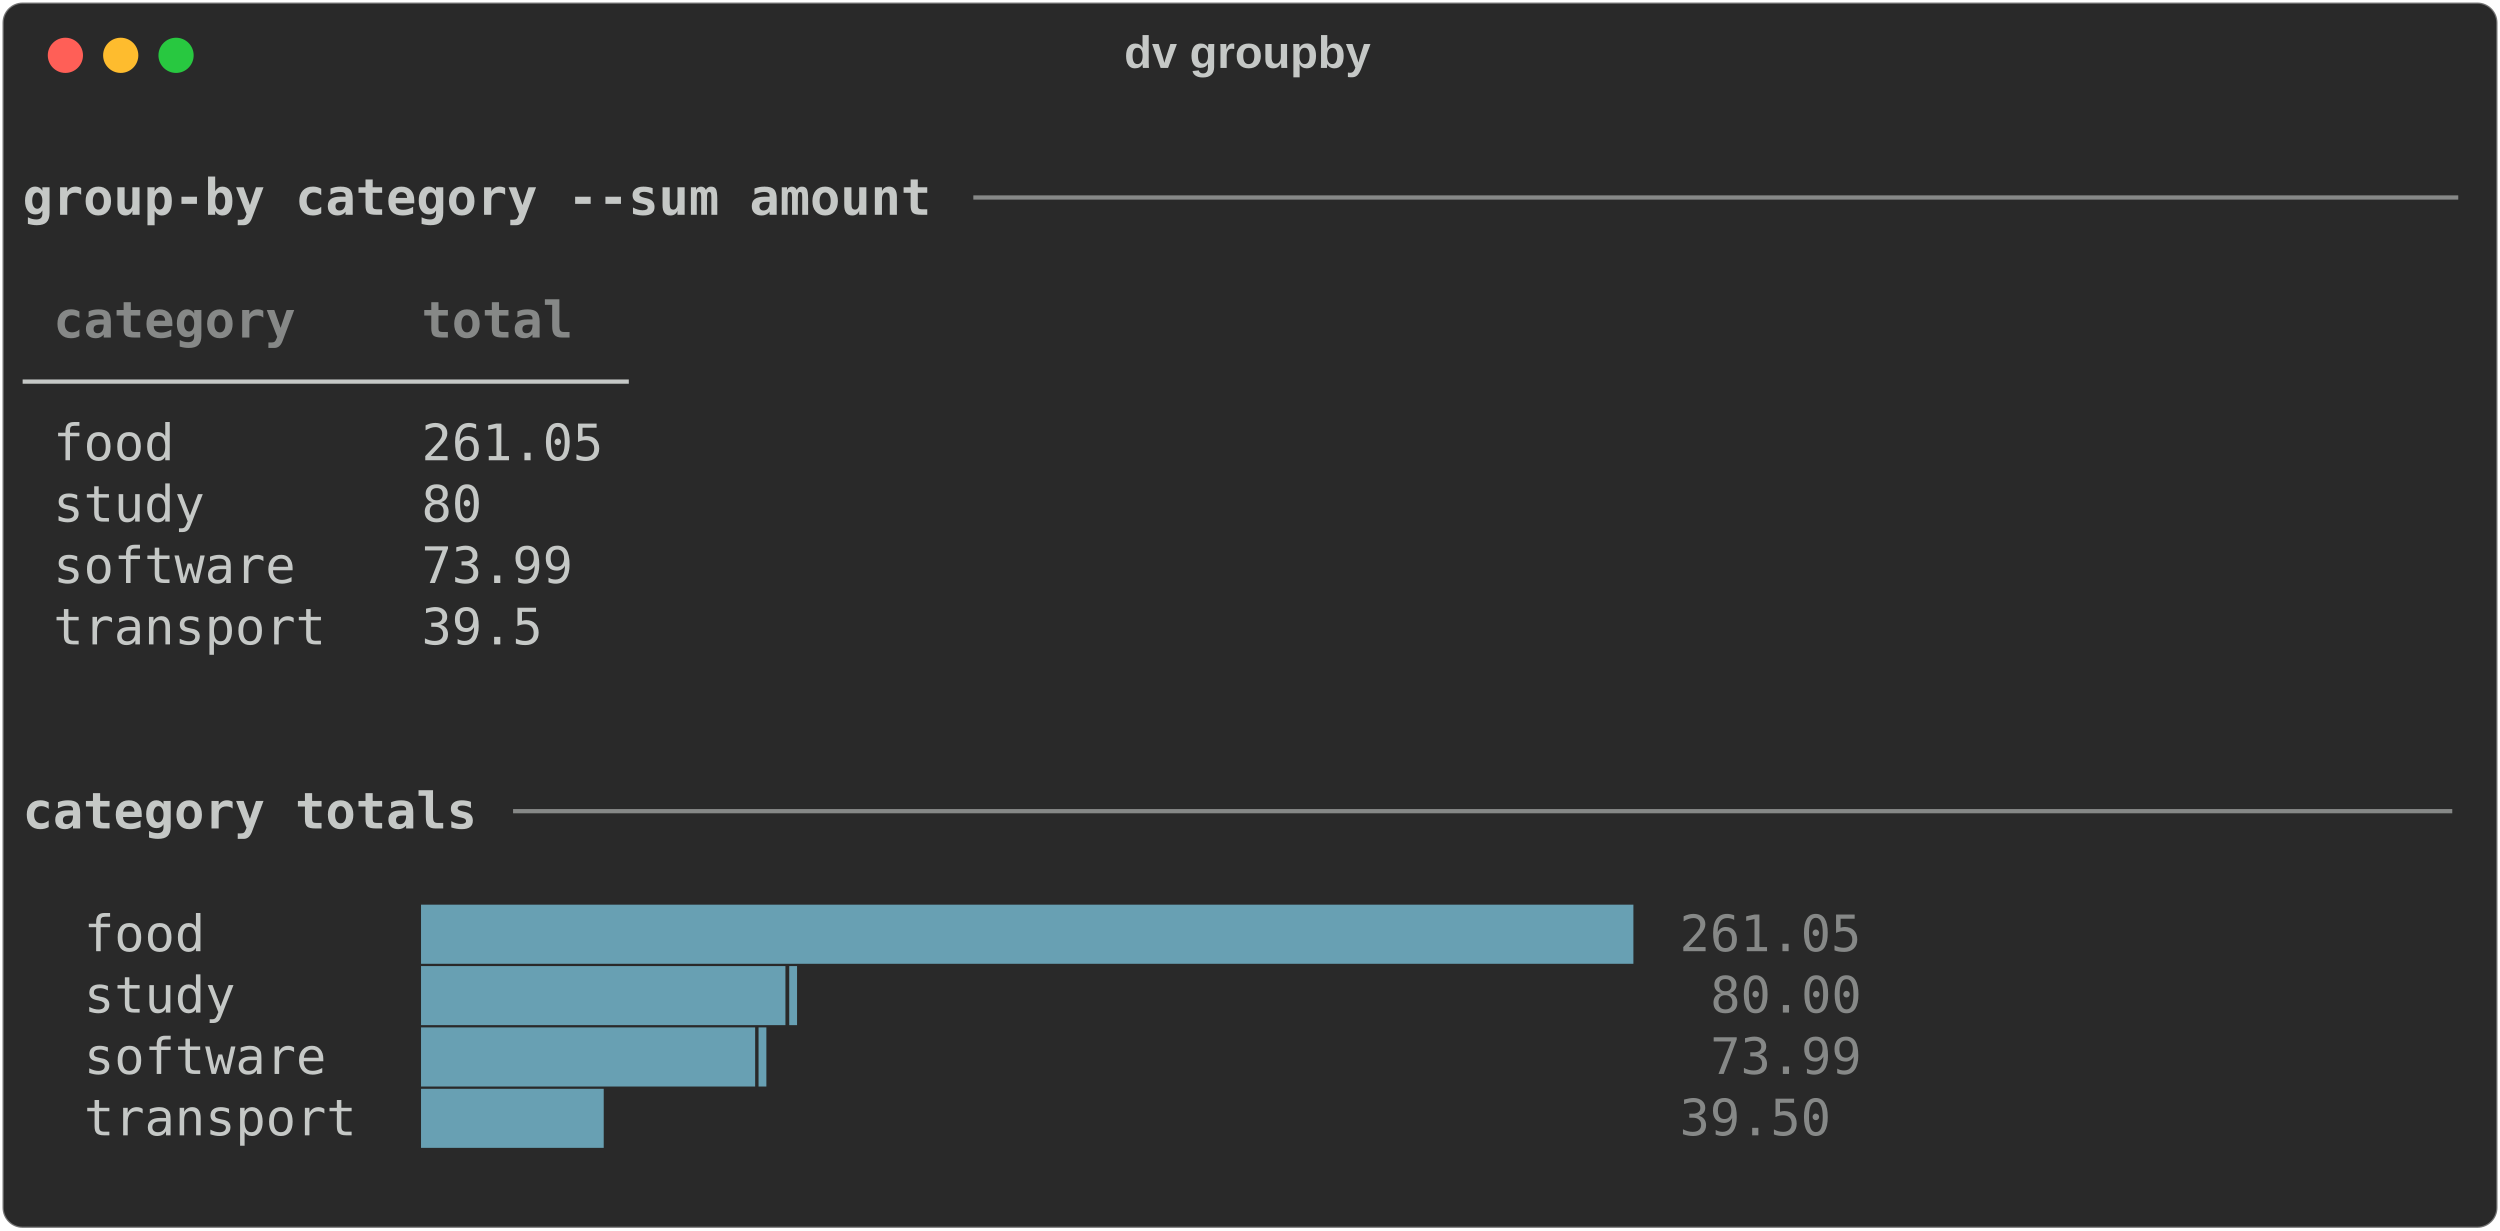
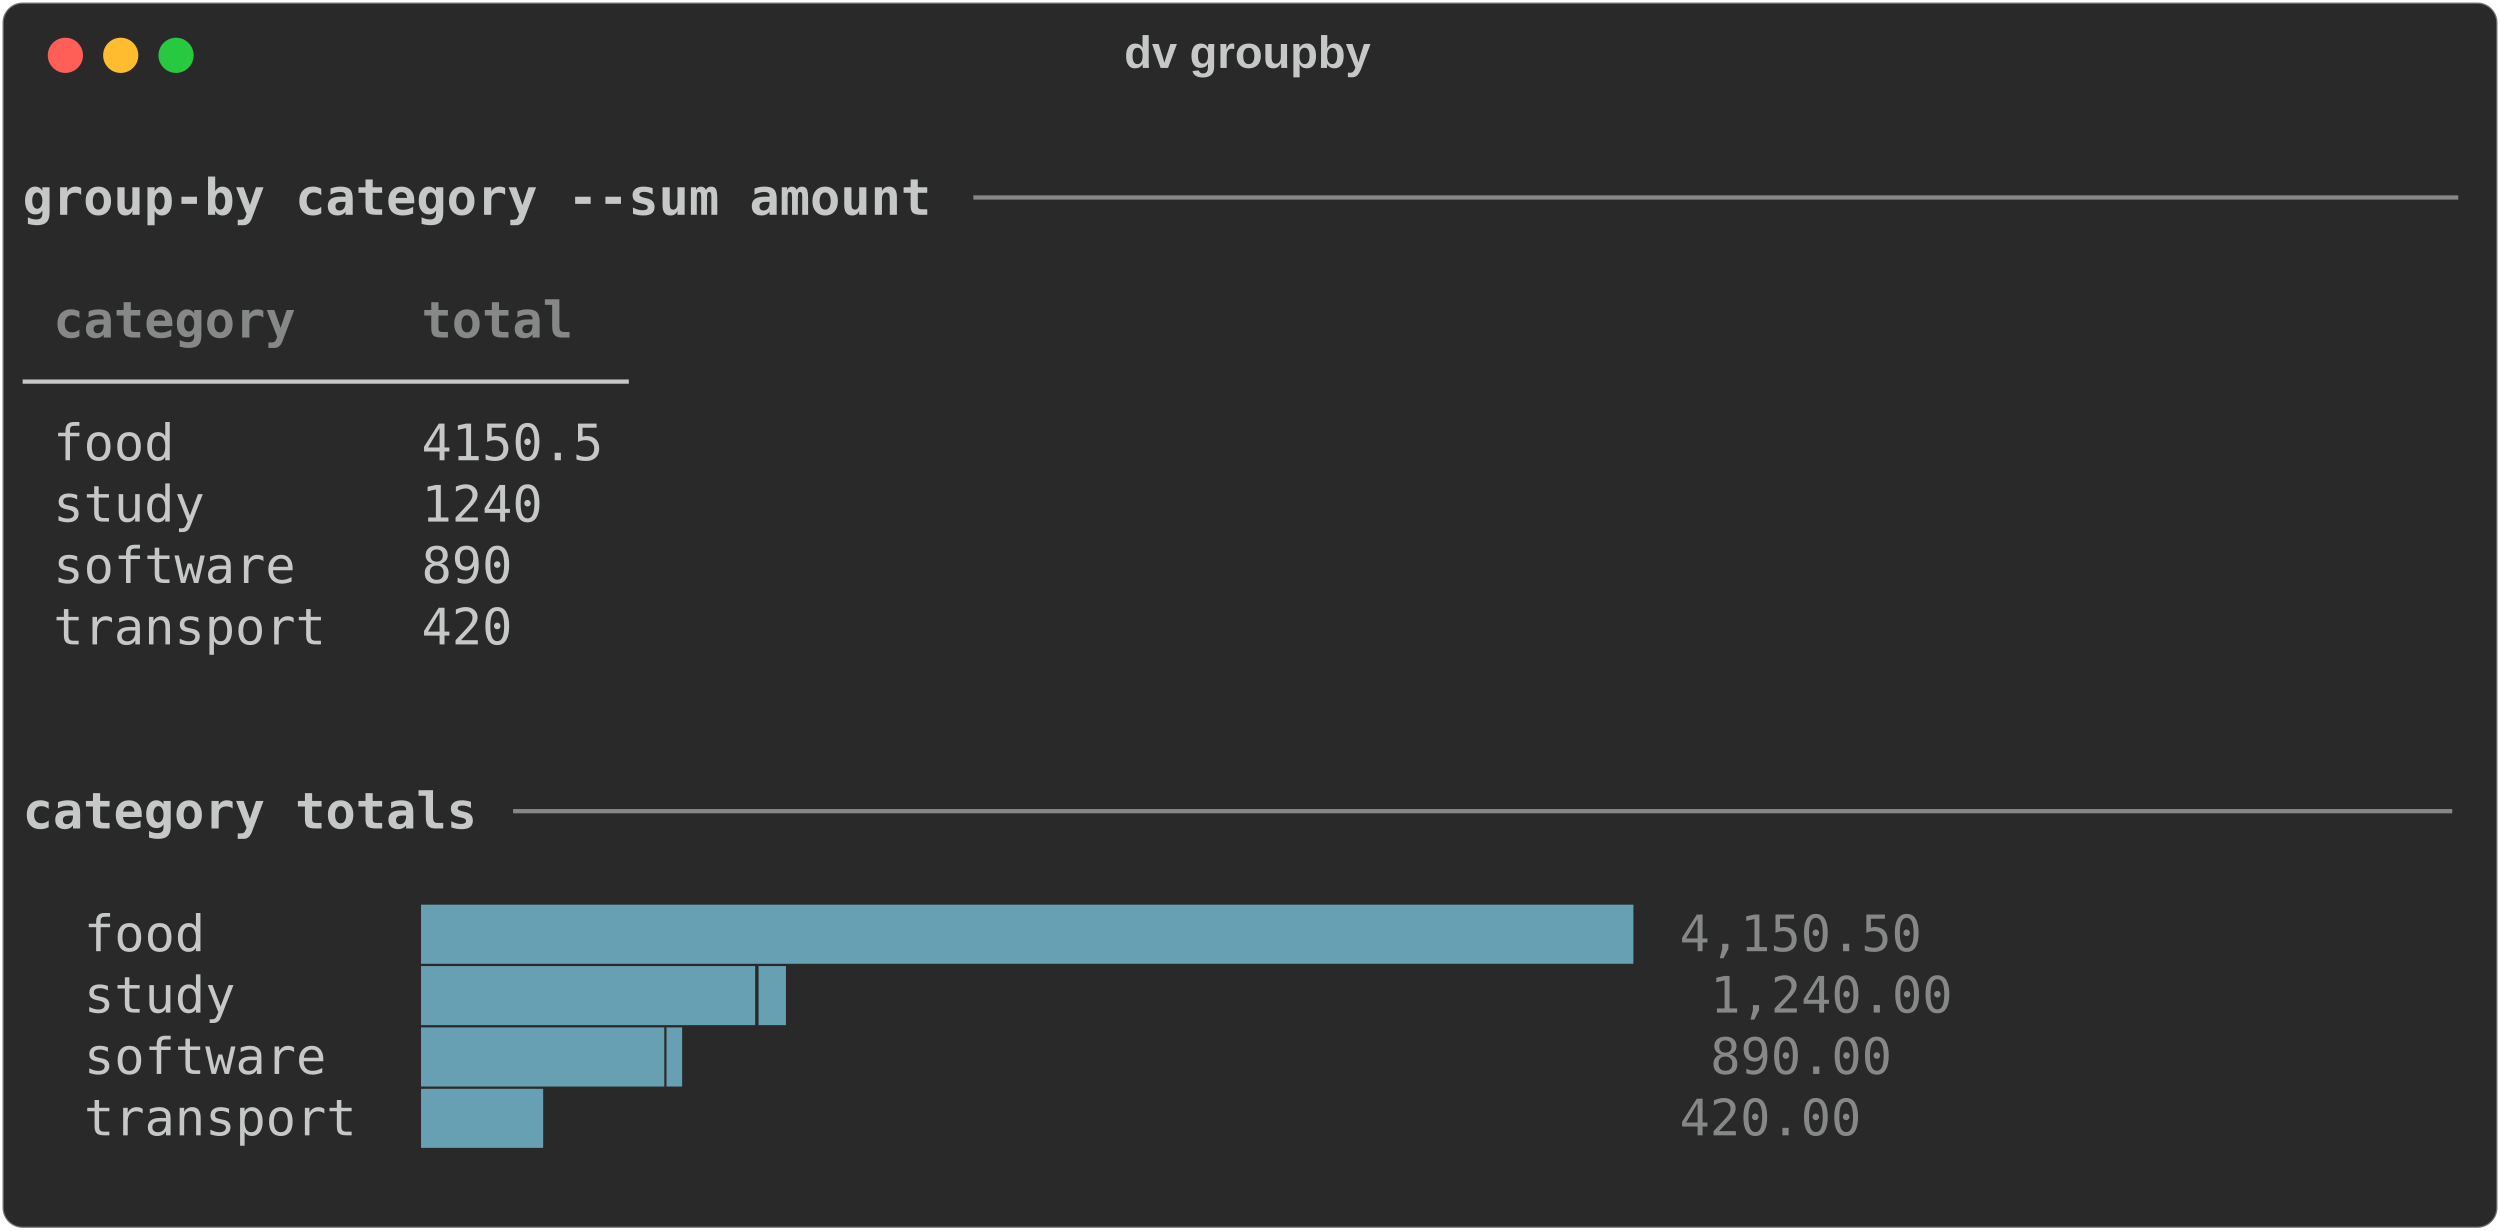
<svg xmlns="http://www.w3.org/2000/svg" class="rich-terminal" viewBox="0 0 994 489.2">
  <style>

    @font-face {
        font-family: "Fira Code";
        src: local("FiraCode-Regular"),
                url("https://cdnjs.cloudflare.com/ajax/libs/firacode/6.2.0/woff2/FiraCode-Regular.woff2") format("woff2"),
                url("https://cdnjs.cloudflare.com/ajax/libs/firacode/6.2.0/woff/FiraCode-Regular.woff") format("woff");
        font-style: normal;
        font-weight: 400;
    }
    @font-face {
        font-family: "Fira Code";
        src: local("FiraCode-Bold"),
                url("https://cdnjs.cloudflare.com/ajax/libs/firacode/6.2.0/woff2/FiraCode-Bold.woff2") format("woff2"),
                url("https://cdnjs.cloudflare.com/ajax/libs/firacode/6.2.0/woff/FiraCode-Bold.woff") format("woff");
        font-style: bold;
        font-weight: 700;
    }

-     .terminal-3573847286-matrix {
+     .terminal-826182335-matrix {
        font-family: Fira Code, monospace;
        font-size: 20px;
        line-height: 24.4px;
        font-variant-east-asian: full-width;
    }

-     .terminal-3573847286-title {
+     .terminal-826182335-title {
        font-size: 18px;
        font-weight: bold;
        font-family: arial;
    }

-     .terminal-3573847286-r1 { fill: #c5c8c6 }
- .terminal-3573847286-r2 { fill: #c5c8c6;font-weight: bold }
- .terminal-3573847286-r3 { fill: #868887 }
- .terminal-3573847286-r4 { fill: #868887;font-weight: bold }
- .terminal-3573847286-r5 { fill: #68a0b3 }
+     .terminal-826182335-r1 { fill: #c5c8c6 }
+ .terminal-826182335-r2 { fill: #c5c8c6;font-weight: bold }
+ .terminal-826182335-r3 { fill: #868887 }
+ .terminal-826182335-r4 { fill: #868887;font-weight: bold }
+ .terminal-826182335-r5 { fill: #68a0b3 }
    </style>
  <defs>
-     <clipPath id="terminal-3573847286-clip-terminal">
+     <clipPath id="terminal-826182335-clip-terminal">
      <rect x="0" y="0" width="975.0" height="438.2" />
    </clipPath>
-     <clipPath id="terminal-3573847286-line-0">
+     <clipPath id="terminal-826182335-line-0">
      <rect x="0" y="1.5" width="976" height="24.65" />
    </clipPath>
-     <clipPath id="terminal-3573847286-line-1">
+     <clipPath id="terminal-826182335-line-1">
      <rect x="0" y="25.9" width="976" height="24.65" />
    </clipPath>
-     <clipPath id="terminal-3573847286-line-2">
+     <clipPath id="terminal-826182335-line-2">
      <rect x="0" y="50.3" width="976" height="24.65" />
    </clipPath>
-     <clipPath id="terminal-3573847286-line-3">
+     <clipPath id="terminal-826182335-line-3">
      <rect x="0" y="74.7" width="976" height="24.65" />
    </clipPath>
-     <clipPath id="terminal-3573847286-line-4">
+     <clipPath id="terminal-826182335-line-4">
      <rect x="0" y="99.1" width="976" height="24.65" />
    </clipPath>
-     <clipPath id="terminal-3573847286-line-5">
+     <clipPath id="terminal-826182335-line-5">
      <rect x="0" y="123.5" width="976" height="24.65" />
    </clipPath>
-     <clipPath id="terminal-3573847286-line-6">
+     <clipPath id="terminal-826182335-line-6">
      <rect x="0" y="147.9" width="976" height="24.65" />
    </clipPath>
-     <clipPath id="terminal-3573847286-line-7">
+     <clipPath id="terminal-826182335-line-7">
      <rect x="0" y="172.3" width="976" height="24.65" />
    </clipPath>
-     <clipPath id="terminal-3573847286-line-8">
+     <clipPath id="terminal-826182335-line-8">
      <rect x="0" y="196.7" width="976" height="24.65" />
    </clipPath>
-     <clipPath id="terminal-3573847286-line-9">
+     <clipPath id="terminal-826182335-line-9">
      <rect x="0" y="221.1" width="976" height="24.65" />
    </clipPath>
-     <clipPath id="terminal-3573847286-line-10">
+     <clipPath id="terminal-826182335-line-10">
      <rect x="0" y="245.5" width="976" height="24.65" />
    </clipPath>
-     <clipPath id="terminal-3573847286-line-11">
+     <clipPath id="terminal-826182335-line-11">
      <rect x="0" y="269.9" width="976" height="24.65" />
    </clipPath>
-     <clipPath id="terminal-3573847286-line-12">
+     <clipPath id="terminal-826182335-line-12">
      <rect x="0" y="294.3" width="976" height="24.65" />
    </clipPath>
-     <clipPath id="terminal-3573847286-line-13">
+     <clipPath id="terminal-826182335-line-13">
      <rect x="0" y="318.7" width="976" height="24.65" />
    </clipPath>
-     <clipPath id="terminal-3573847286-line-14">
+     <clipPath id="terminal-826182335-line-14">
      <rect x="0" y="343.1" width="976" height="24.65" />
    </clipPath>
-     <clipPath id="terminal-3573847286-line-15">
+     <clipPath id="terminal-826182335-line-15">
      <rect x="0" y="367.5" width="976" height="24.65" />
    </clipPath>
-     <clipPath id="terminal-3573847286-line-16">
+     <clipPath id="terminal-826182335-line-16">
      <rect x="0" y="391.9" width="976" height="24.65" />
    </clipPath>
  </defs>
  <rect fill="#292929" stroke="rgba(255,255,255,0.35)" stroke-width="1" x="1" y="1" width="992" height="487.2" rx="8" />
-   <text class="terminal-3573847286-title" fill="#c5c8c6" text-anchor="middle" x="496" y="27">dv groupby</text>
+   <text class="terminal-826182335-title" fill="#c5c8c6" text-anchor="middle" x="496" y="27">dv groupby</text>
  <g transform="translate(26,22)">
    <circle cx="0" cy="0" r="7" fill="#ff5f57" />
    <circle cx="22" cy="0" r="7" fill="#febc2e" />
    <circle cx="44" cy="0" r="7" fill="#28c840" />
  </g>
-   <g transform="translate(9, 41)" clip-path="url(#terminal-3573847286-clip-terminal)">
-     <g class="terminal-3573847286-matrix">
-       <text class="terminal-3573847286-r1" x="976" y="20" textLength="12.2" clip-path="url(#terminal-3573847286-line-0)">
+   <g transform="translate(9, 41)" clip-path="url(#terminal-826182335-clip-terminal)">
+     <g class="terminal-826182335-matrix">
+       <text class="terminal-826182335-r1" x="976" y="20" textLength="12.2" clip-path="url(#terminal-826182335-line-0)">
</text>
-       <text class="terminal-3573847286-r2" x="0" y="44.4" textLength="366" clip-path="url(#terminal-3573847286-line-1)">group-by category --sum amount</text>
-       <text class="terminal-3573847286-r3" x="378.2" y="44.4" textLength="597.8" clip-path="url(#terminal-3573847286-line-1)">─────────────────────────────────────────────────</text>
-       <text class="terminal-3573847286-r1" x="976" y="44.4" textLength="12.2" clip-path="url(#terminal-3573847286-line-1)">
+       <text class="terminal-826182335-r2" x="0" y="44.4" textLength="366" clip-path="url(#terminal-826182335-line-1)">group-by category --sum amount</text>
+       <text class="terminal-826182335-r3" x="378.2" y="44.4" textLength="597.8" clip-path="url(#terminal-826182335-line-1)">─────────────────────────────────────────────────</text>
+       <text class="terminal-826182335-r1" x="976" y="44.4" textLength="12.2" clip-path="url(#terminal-826182335-line-1)">
</text>
-       <text class="terminal-3573847286-r1" x="976" y="68.8" textLength="12.2" clip-path="url(#terminal-3573847286-line-2)">
+       <text class="terminal-826182335-r1" x="976" y="68.8" textLength="12.2" clip-path="url(#terminal-826182335-line-2)">
</text>
-       <text class="terminal-3573847286-r4" x="12.2" y="93.2" textLength="109.8" clip-path="url(#terminal-3573847286-line-3)">category </text>
-       <text class="terminal-3573847286-r4" x="158.6" y="93.2" textLength="73.2" clip-path="url(#terminal-3573847286-line-3)">total </text>
-       <text class="terminal-3573847286-r1" x="976" y="93.2" textLength="12.2" clip-path="url(#terminal-3573847286-line-3)">
+       <text class="terminal-826182335-r4" x="12.2" y="93.2" textLength="109.8" clip-path="url(#terminal-826182335-line-3)">category </text>
+       <text class="terminal-826182335-r4" x="158.6" y="93.2" textLength="73.2" clip-path="url(#terminal-826182335-line-3)">total </text>
+       <text class="terminal-826182335-r1" x="976" y="93.2" textLength="12.2" clip-path="url(#terminal-826182335-line-3)">
</text>
-       <text class="terminal-3573847286-r1" x="0" y="117.6" textLength="244" clip-path="url(#terminal-3573847286-line-4)">────────────────────</text>
-       <text class="terminal-3573847286-r1" x="976" y="117.6" textLength="12.2" clip-path="url(#terminal-3573847286-line-4)">
+       <text class="terminal-826182335-r1" x="0" y="117.6" textLength="244" clip-path="url(#terminal-826182335-line-4)">────────────────────</text>
+       <text class="terminal-826182335-r1" x="976" y="117.6" textLength="12.2" clip-path="url(#terminal-826182335-line-4)">
</text>
-       <text class="terminal-3573847286-r1" x="12.2" y="142" textLength="109.8" clip-path="url(#terminal-3573847286-line-5)">food     </text>
-       <text class="terminal-3573847286-r1" x="158.6" y="142" textLength="73.2" clip-path="url(#terminal-3573847286-line-5)">261.05</text>
-       <text class="terminal-3573847286-r1" x="976" y="142" textLength="12.2" clip-path="url(#terminal-3573847286-line-5)">
+       <text class="terminal-826182335-r1" x="12.2" y="142" textLength="109.8" clip-path="url(#terminal-826182335-line-5)">food     </text>
+       <text class="terminal-826182335-r1" x="158.6" y="142" textLength="73.2" clip-path="url(#terminal-826182335-line-5)">4150.5</text>
+       <text class="terminal-826182335-r1" x="976" y="142" textLength="12.2" clip-path="url(#terminal-826182335-line-5)">
</text>
-       <text class="terminal-3573847286-r1" x="12.2" y="166.4" textLength="109.8" clip-path="url(#terminal-3573847286-line-6)">study    </text>
-       <text class="terminal-3573847286-r1" x="158.6" y="166.4" textLength="73.2" clip-path="url(#terminal-3573847286-line-6)">80    </text>
-       <text class="terminal-3573847286-r1" x="976" y="166.4" textLength="12.2" clip-path="url(#terminal-3573847286-line-6)">
+       <text class="terminal-826182335-r1" x="12.2" y="166.4" textLength="109.8" clip-path="url(#terminal-826182335-line-6)">study    </text>
+       <text class="terminal-826182335-r1" x="158.6" y="166.4" textLength="73.2" clip-path="url(#terminal-826182335-line-6)">1240  </text>
+       <text class="terminal-826182335-r1" x="976" y="166.4" textLength="12.2" clip-path="url(#terminal-826182335-line-6)">
</text>
-       <text class="terminal-3573847286-r1" x="12.2" y="190.8" textLength="109.8" clip-path="url(#terminal-3573847286-line-7)">software </text>
-       <text class="terminal-3573847286-r1" x="158.6" y="190.8" textLength="73.2" clip-path="url(#terminal-3573847286-line-7)">73.99 </text>
-       <text class="terminal-3573847286-r1" x="976" y="190.8" textLength="12.2" clip-path="url(#terminal-3573847286-line-7)">
+       <text class="terminal-826182335-r1" x="12.2" y="190.8" textLength="109.8" clip-path="url(#terminal-826182335-line-7)">software </text>
+       <text class="terminal-826182335-r1" x="158.6" y="190.8" textLength="73.2" clip-path="url(#terminal-826182335-line-7)">890   </text>
+       <text class="terminal-826182335-r1" x="976" y="190.8" textLength="12.2" clip-path="url(#terminal-826182335-line-7)">
</text>
-       <text class="terminal-3573847286-r1" x="12.2" y="215.2" textLength="109.8" clip-path="url(#terminal-3573847286-line-8)">transport</text>
-       <text class="terminal-3573847286-r1" x="158.6" y="215.2" textLength="73.2" clip-path="url(#terminal-3573847286-line-8)">39.5  </text>
-       <text class="terminal-3573847286-r1" x="976" y="215.2" textLength="12.2" clip-path="url(#terminal-3573847286-line-8)">
+       <text class="terminal-826182335-r1" x="12.2" y="215.2" textLength="109.8" clip-path="url(#terminal-826182335-line-8)">transport</text>
+       <text class="terminal-826182335-r1" x="158.6" y="215.2" textLength="73.2" clip-path="url(#terminal-826182335-line-8)">420   </text>
+       <text class="terminal-826182335-r1" x="976" y="215.2" textLength="12.2" clip-path="url(#terminal-826182335-line-8)">
</text>
-       <text class="terminal-3573847286-r1" x="976" y="239.6" textLength="12.2" clip-path="url(#terminal-3573847286-line-9)">
+       <text class="terminal-826182335-r1" x="976" y="239.6" textLength="12.2" clip-path="url(#terminal-826182335-line-9)">
</text>
-       <text class="terminal-3573847286-r1" x="976" y="264" textLength="12.2" clip-path="url(#terminal-3573847286-line-10)">
+       <text class="terminal-826182335-r1" x="976" y="264" textLength="12.2" clip-path="url(#terminal-826182335-line-10)">
</text>
-       <text class="terminal-3573847286-r2" x="0" y="288.4" textLength="183" clip-path="url(#terminal-3573847286-line-11)">category totals</text>
-       <text class="terminal-3573847286-r3" x="195.2" y="288.4" textLength="780.8" clip-path="url(#terminal-3573847286-line-11)">────────────────────────────────────────────────────────────────</text>
-       <text class="terminal-3573847286-r1" x="976" y="288.4" textLength="12.2" clip-path="url(#terminal-3573847286-line-11)">
+       <text class="terminal-826182335-r2" x="0" y="288.4" textLength="183" clip-path="url(#terminal-826182335-line-11)">category totals</text>
+       <text class="terminal-826182335-r3" x="195.2" y="288.4" textLength="780.8" clip-path="url(#terminal-826182335-line-11)">────────────────────────────────────────────────────────────────</text>
+       <text class="terminal-826182335-r1" x="976" y="288.4" textLength="12.2" clip-path="url(#terminal-826182335-line-11)">
</text>
-       <text class="terminal-3573847286-r1" x="976" y="312.8" textLength="12.2" clip-path="url(#terminal-3573847286-line-12)">
+       <text class="terminal-826182335-r1" x="976" y="312.8" textLength="12.2" clip-path="url(#terminal-826182335-line-12)">
</text>
-       <text class="terminal-3573847286-r1" x="24.4" y="337.2" textLength="109.8" clip-path="url(#terminal-3573847286-line-13)">food     </text>
-       <text class="terminal-3573847286-r5" x="158.6" y="337.2" textLength="488" clip-path="url(#terminal-3573847286-line-13)">████████████████████████████████████████</text>
-       <text class="terminal-3573847286-r3" x="658.8" y="337.2" textLength="73.2" clip-path="url(#terminal-3573847286-line-13)">261.05</text>
-       <text class="terminal-3573847286-r1" x="976" y="337.2" textLength="12.2" clip-path="url(#terminal-3573847286-line-13)">
+       <text class="terminal-826182335-r1" x="24.4" y="337.2" textLength="109.8" clip-path="url(#terminal-826182335-line-13)">food     </text>
+       <text class="terminal-826182335-r5" x="158.6" y="337.2" textLength="488" clip-path="url(#terminal-826182335-line-13)">████████████████████████████████████████</text>
+       <text class="terminal-826182335-r3" x="658.8" y="337.2" textLength="97.6" clip-path="url(#terminal-826182335-line-13)">4,150.50</text>
+       <text class="terminal-826182335-r1" x="976" y="337.2" textLength="12.2" clip-path="url(#terminal-826182335-line-13)">
</text>
-       <text class="terminal-3573847286-r1" x="24.4" y="361.6" textLength="109.8" clip-path="url(#terminal-3573847286-line-14)">study    </text>
-       <text class="terminal-3573847286-r5" x="158.6" y="361.6" textLength="146.4" clip-path="url(#terminal-3573847286-line-14)">████████████</text>
-       <text class="terminal-3573847286-r5" x="305" y="361.6" textLength="12.2" clip-path="url(#terminal-3573847286-line-14)">▎</text>
-       <text class="terminal-3573847286-r3" x="671" y="361.6" textLength="61" clip-path="url(#terminal-3573847286-line-14)">80.00</text>
-       <text class="terminal-3573847286-r1" x="976" y="361.6" textLength="12.2" clip-path="url(#terminal-3573847286-line-14)">
+       <text class="terminal-826182335-r1" x="24.4" y="361.6" textLength="109.8" clip-path="url(#terminal-826182335-line-14)">study    </text>
+       <text class="terminal-826182335-r5" x="158.6" y="361.6" textLength="134.2" clip-path="url(#terminal-826182335-line-14)">███████████</text>
+       <text class="terminal-826182335-r5" x="292.8" y="361.6" textLength="12.2" clip-path="url(#terminal-826182335-line-14)">▉</text>
+       <text class="terminal-826182335-r3" x="671" y="361.6" textLength="97.6" clip-path="url(#terminal-826182335-line-14)">1,240.00</text>
+       <text class="terminal-826182335-r1" x="976" y="361.6" textLength="12.2" clip-path="url(#terminal-826182335-line-14)">
</text>
-       <text class="terminal-3573847286-r1" x="24.4" y="386" textLength="109.8" clip-path="url(#terminal-3573847286-line-15)">software </text>
-       <text class="terminal-3573847286-r5" x="158.6" y="386" textLength="134.2" clip-path="url(#terminal-3573847286-line-15)">███████████</text>
-       <text class="terminal-3573847286-r5" x="292.8" y="386" textLength="12.2" clip-path="url(#terminal-3573847286-line-15)">▎</text>
-       <text class="terminal-3573847286-r3" x="671" y="386" textLength="61" clip-path="url(#terminal-3573847286-line-15)">73.99</text>
-       <text class="terminal-3573847286-r1" x="976" y="386" textLength="12.2" clip-path="url(#terminal-3573847286-line-15)">
+       <text class="terminal-826182335-r1" x="24.4" y="386" textLength="109.8" clip-path="url(#terminal-826182335-line-15)">software </text>
+       <text class="terminal-826182335-r5" x="158.6" y="386" textLength="97.6" clip-path="url(#terminal-826182335-line-15)">████████</text>
+       <text class="terminal-826182335-r5" x="256.2" y="386" textLength="12.2" clip-path="url(#terminal-826182335-line-15)">▌</text>
+       <text class="terminal-826182335-r3" x="671" y="386" textLength="73.2" clip-path="url(#terminal-826182335-line-15)">890.00</text>
+       <text class="terminal-826182335-r1" x="976" y="386" textLength="12.2" clip-path="url(#terminal-826182335-line-15)">
</text>
-       <text class="terminal-3573847286-r1" x="24.4" y="410.4" textLength="109.8" clip-path="url(#terminal-3573847286-line-16)">transport</text>
-       <text class="terminal-3573847286-r5" x="158.6" y="410.4" textLength="73.2" clip-path="url(#terminal-3573847286-line-16)">██████</text>
-       <text class="terminal-3573847286-r3" x="658.8" y="410.4" textLength="61" clip-path="url(#terminal-3573847286-line-16)">39.50</text>
-       <text class="terminal-3573847286-r1" x="976" y="410.4" textLength="12.2" clip-path="url(#terminal-3573847286-line-16)">
+       <text class="terminal-826182335-r1" x="24.4" y="410.4" textLength="109.8" clip-path="url(#terminal-826182335-line-16)">transport</text>
+       <text class="terminal-826182335-r5" x="158.6" y="410.4" textLength="48.8" clip-path="url(#terminal-826182335-line-16)">████</text>
+       <text class="terminal-826182335-r3" x="658.8" y="410.4" textLength="73.2" clip-path="url(#terminal-826182335-line-16)">420.00</text>
+       <text class="terminal-826182335-r1" x="976" y="410.4" textLength="12.2" clip-path="url(#terminal-826182335-line-16)">
</text>
-       <text class="terminal-3573847286-r1" x="976" y="434.8" textLength="12.2" clip-path="url(#terminal-3573847286-line-17)">
+       <text class="terminal-826182335-r1" x="976" y="434.8" textLength="12.2" clip-path="url(#terminal-826182335-line-17)">
</text>
    </g>
  </g>
</svg>
